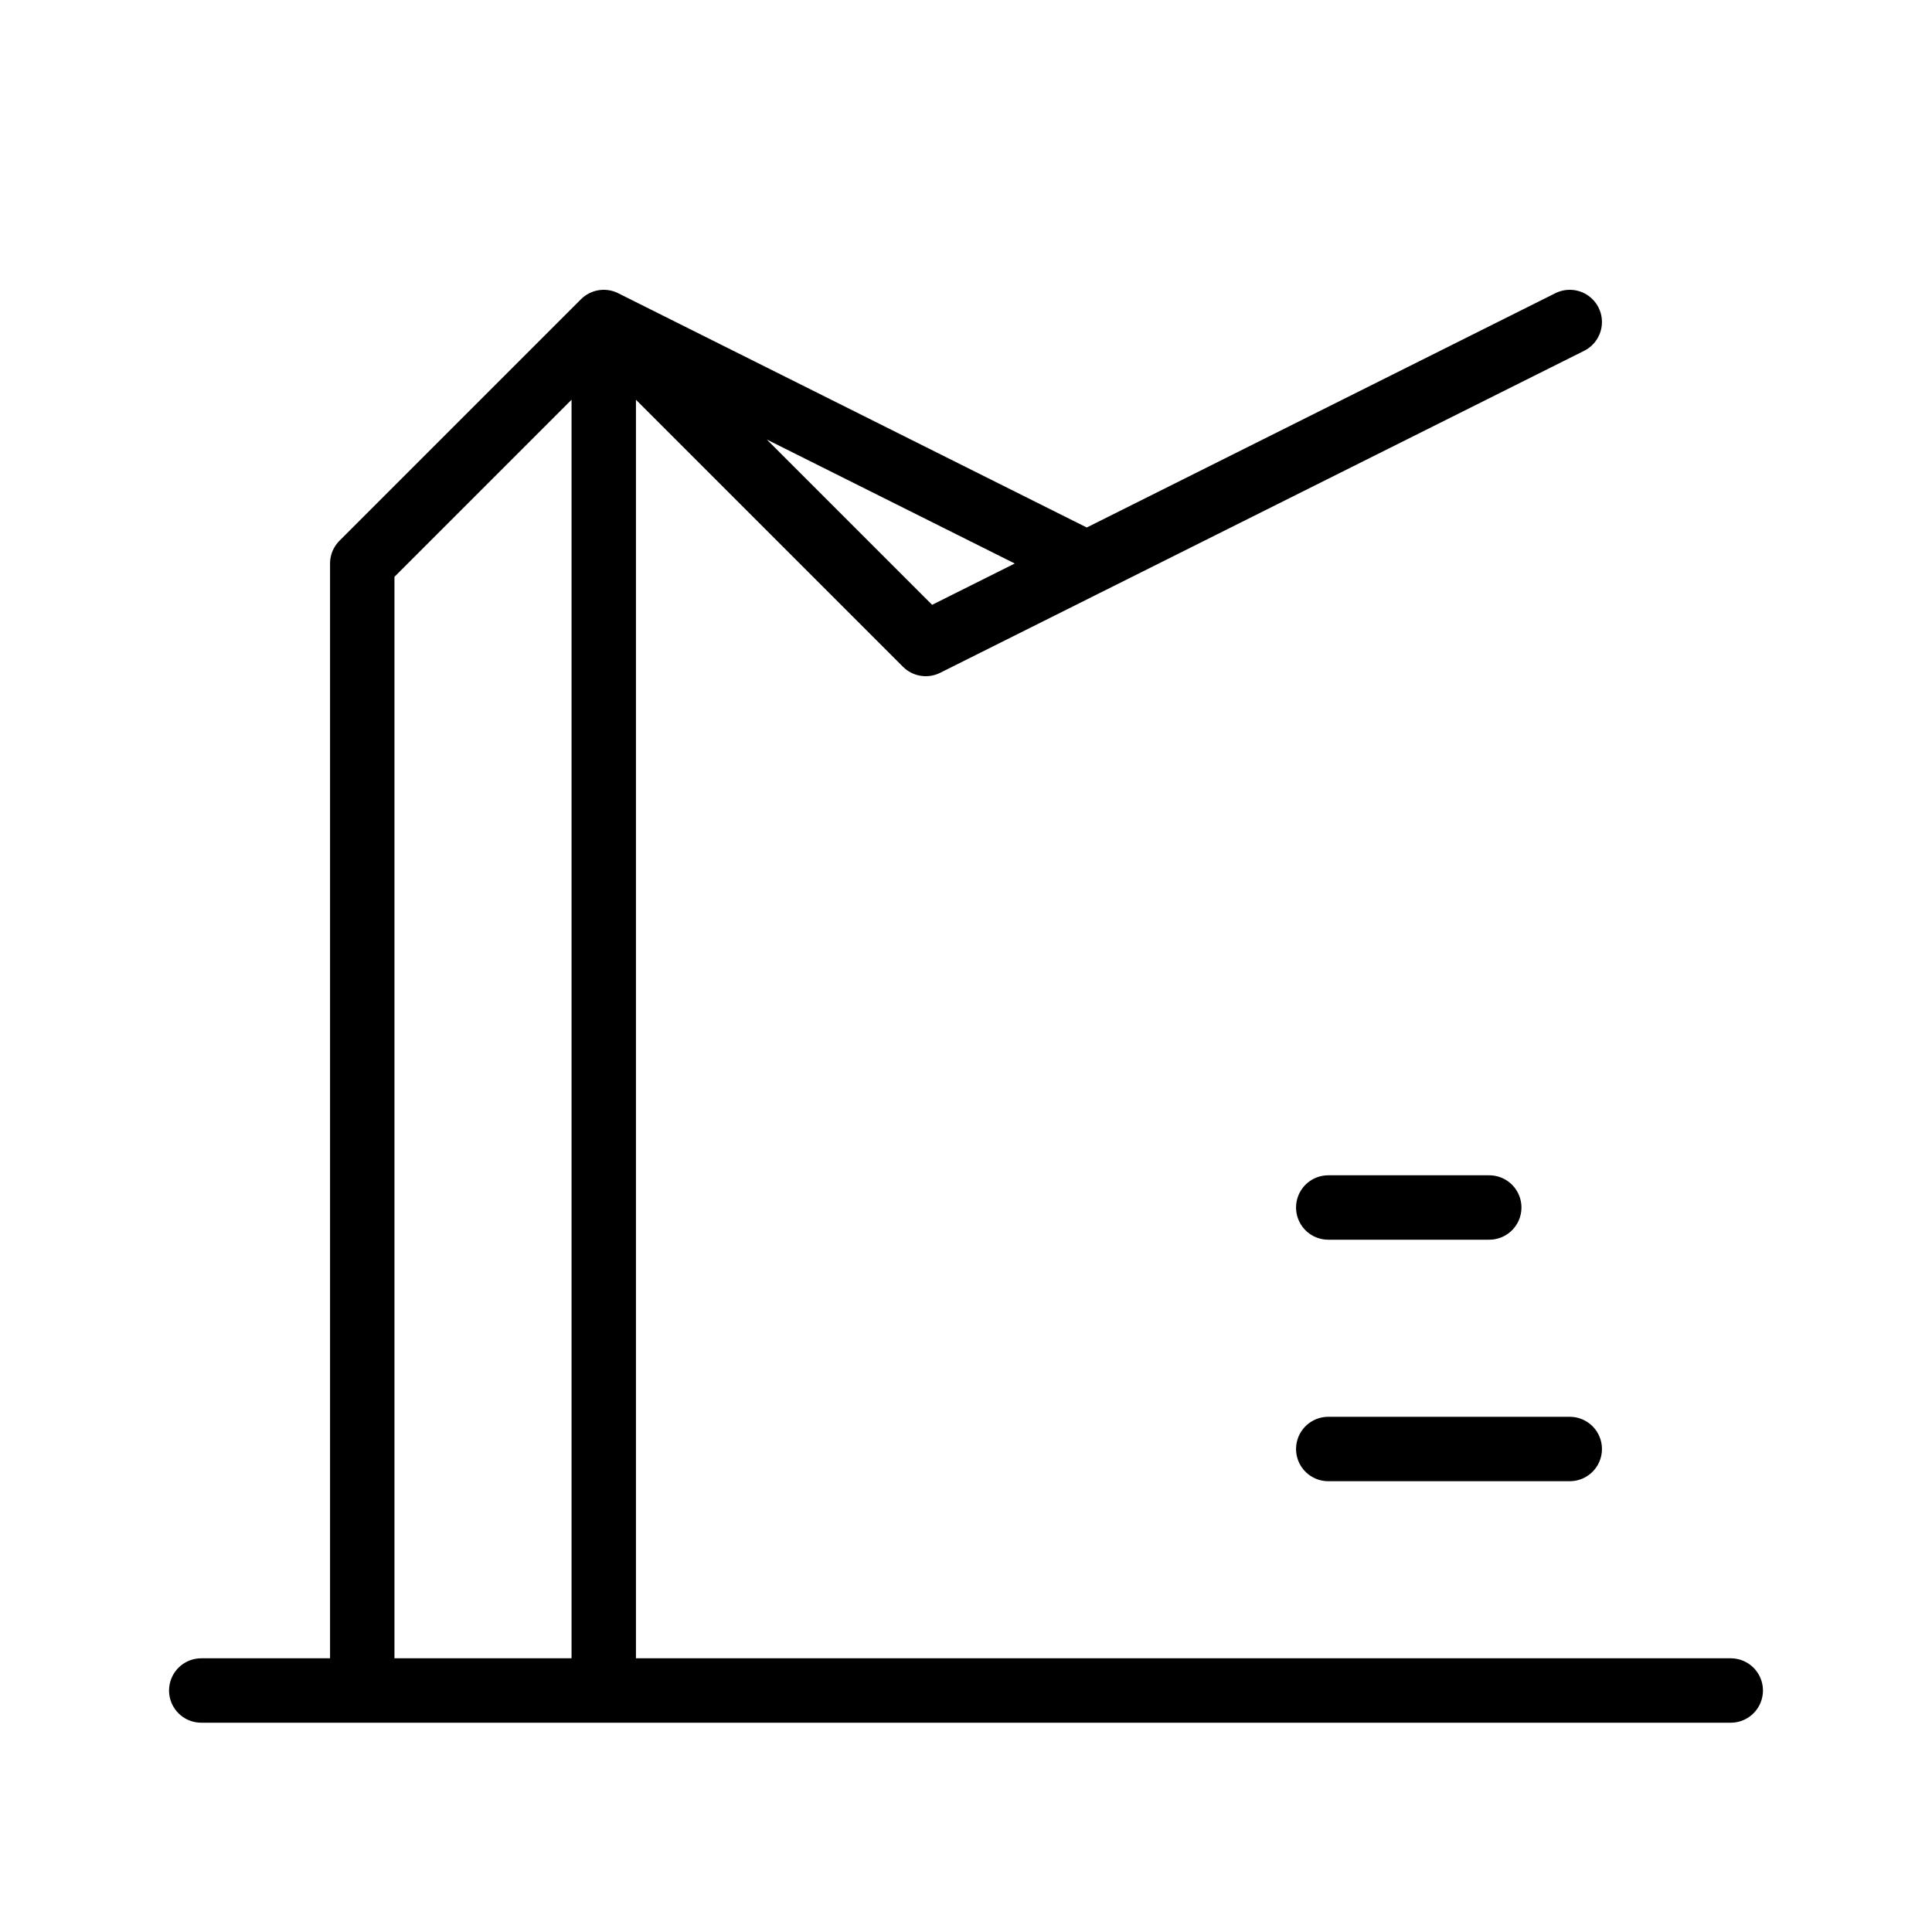
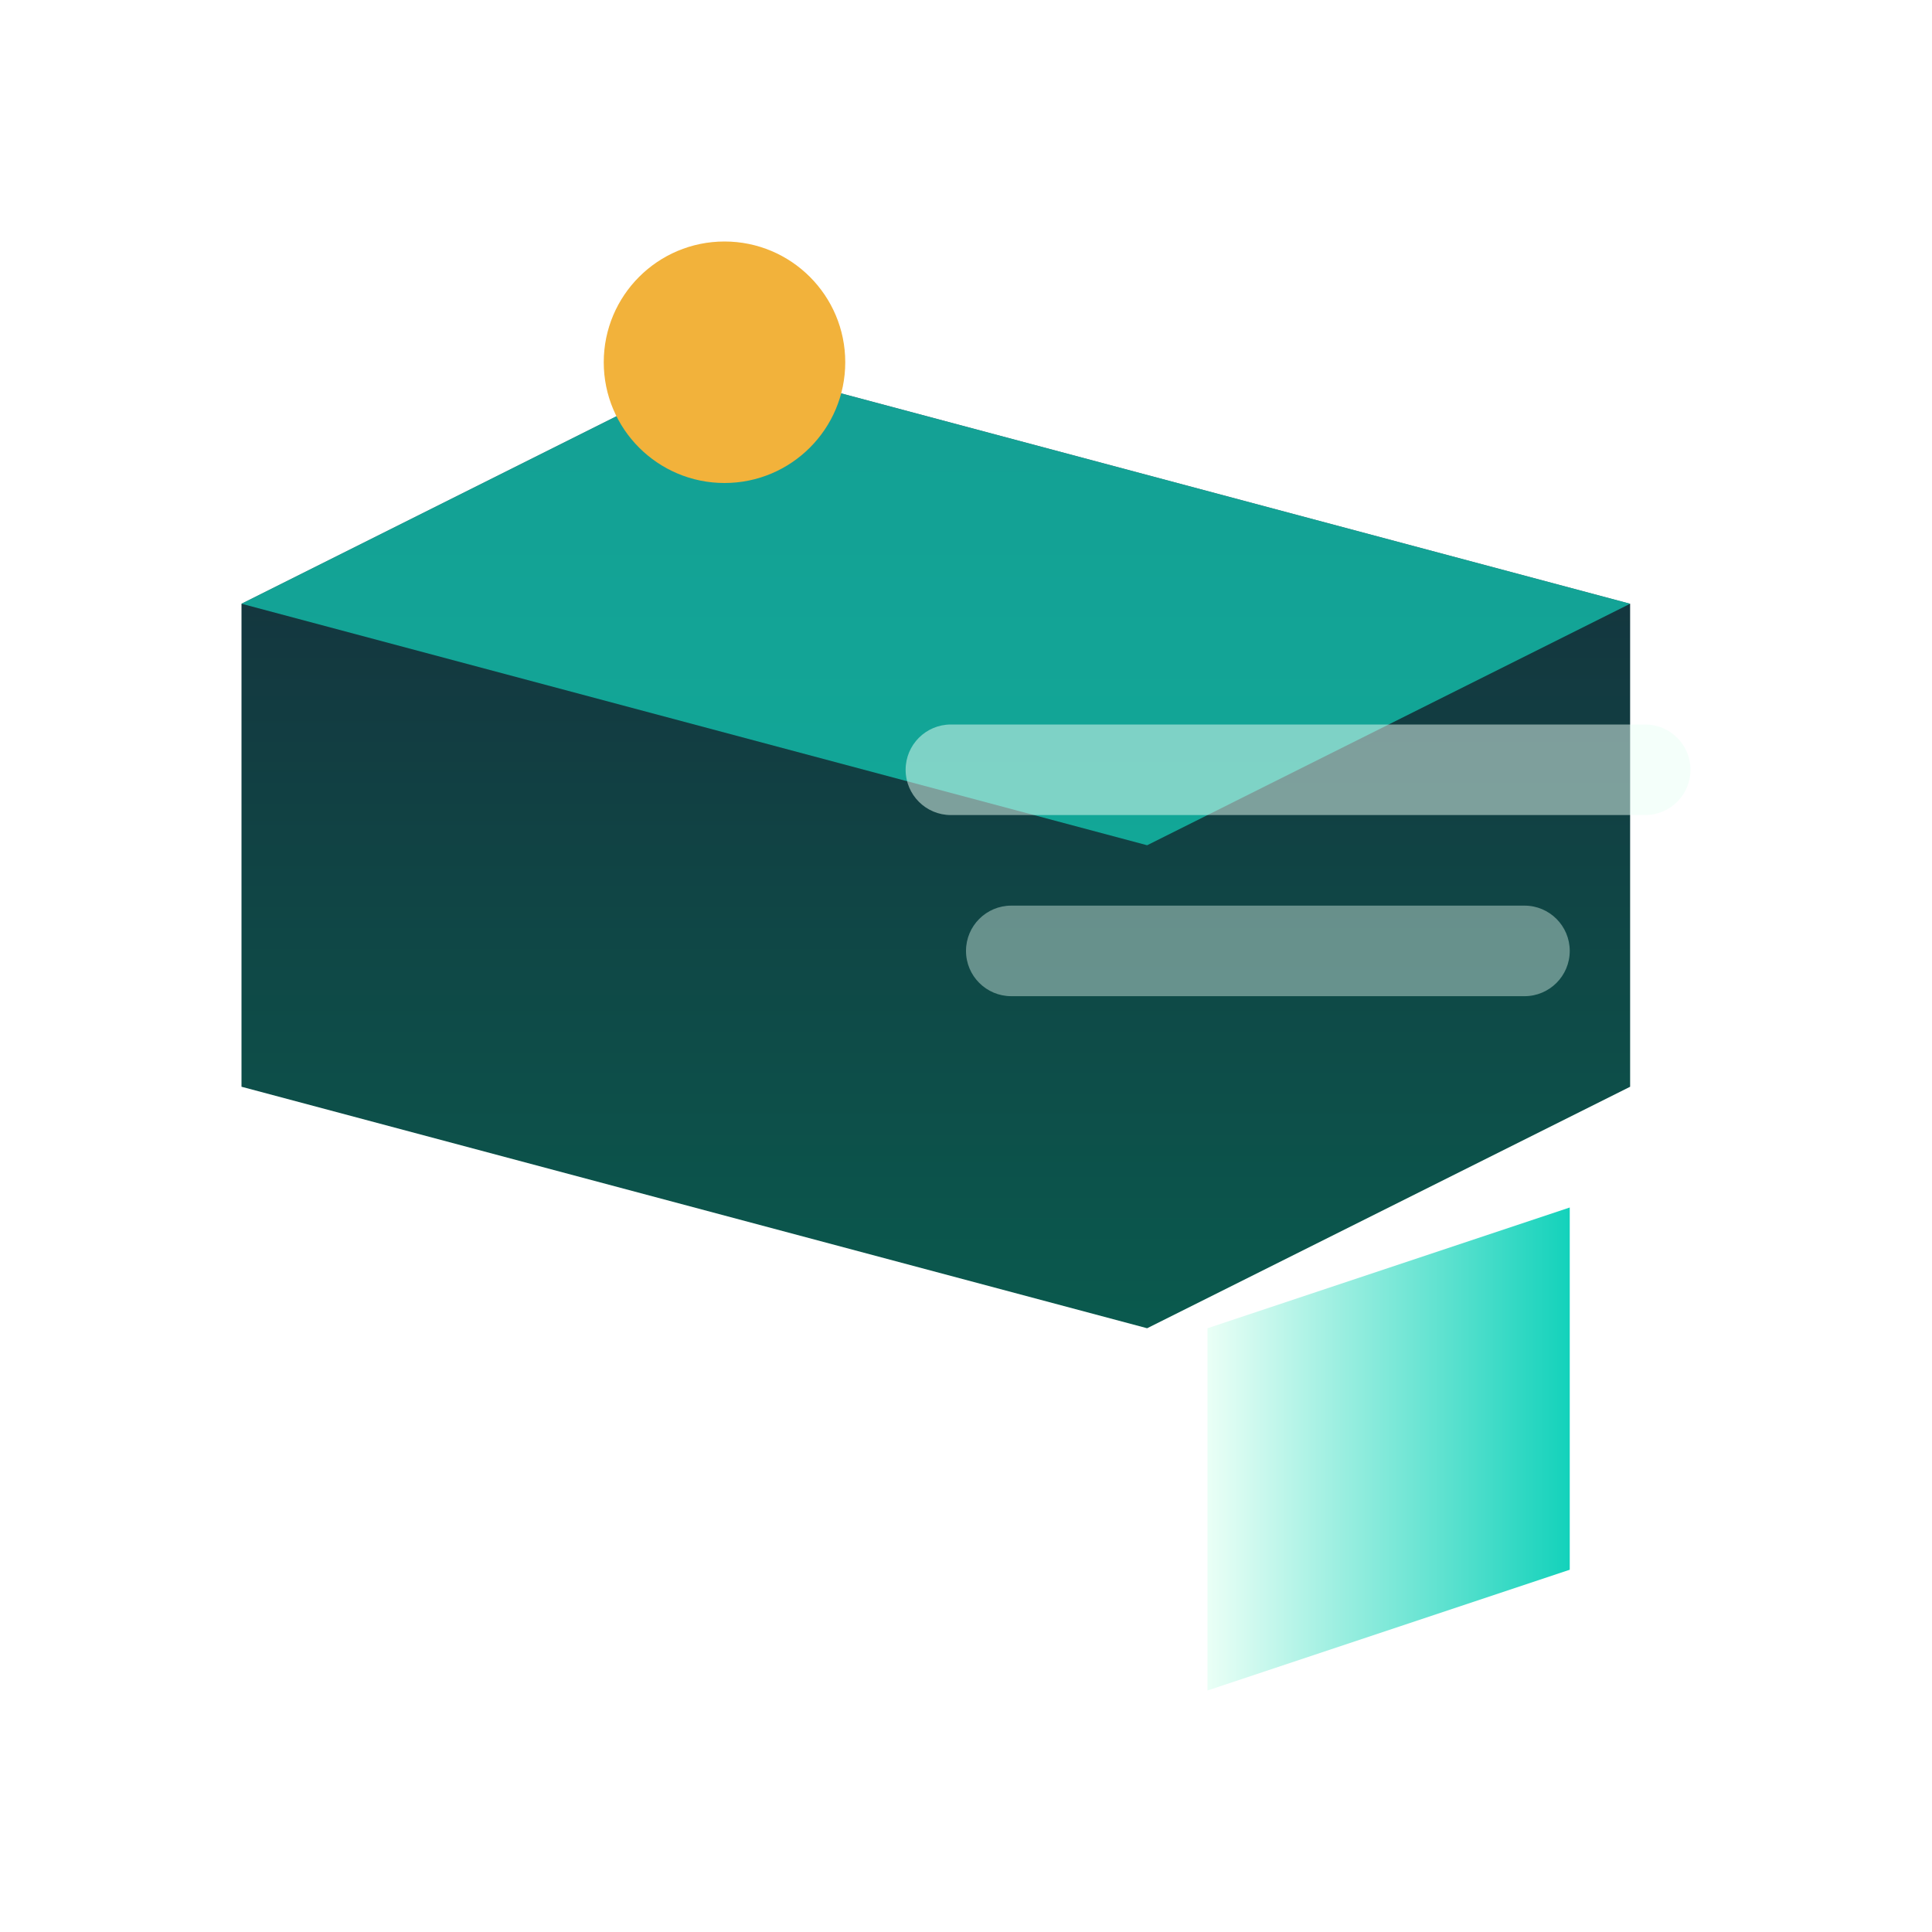
- <svg xmlns="http://www.w3.org/2000/svg" viewBox="0 0 48 48" fill="none">
-   <g stroke="currentColor" stroke-width="1.6" stroke-linecap="round" stroke-linejoin="round">
-     <path class="d" d="M5 42h38M9 42V14l6-6v34M15 8l12 6 12-6-16 8-8-8z" />
-     <path class="d" d="M33 30h4M33 36h6" />
-   </g>
+ <svg xmlns="http://www.w3.org/2000/svg" viewBox="0 0 64 64" fill="none">
+   <defs>
+     <linearGradient id="fac" x1="0" y1="0" x2="0" y2="1">
+       <stop offset="0" stop-color="#172b3a" />
+       <stop offset="1" stop-color="#0a5a4e" />
+     </linearGradient>
+     <linearGradient id="sheet" x1="0" y1="0" x2="1" y2="0">
+       <stop offset="0" stop-color="#eafff6" />
+       <stop offset="1" stop-color="#13d2bb" />
+     </linearGradient>
+   </defs>
+   <path d="M8 20 L24 12 L54 20 V36 L38 44 L8 36 Z" fill="url(#fac)" />
+   <path d="M8 20 L24 12 L54 20 L38 28 L8 20 Z" fill="#13d2bb" opacity="0.7" />
+   <rect x="30" y="24" width="26" height="3" rx="1.5" fill="#eafff6" opacity="0.5" />
+   <rect x="32" y="30" width="20" height="3" rx="1.5" fill="#eafff6" opacity="0.4" />
+   <path d="M40 44 L52 40 L52 52 L40 56 Z" fill="url(#sheet)" />
+   <circle cx="24" cy="12" r="4" fill="#f2b23b" />
</svg>
